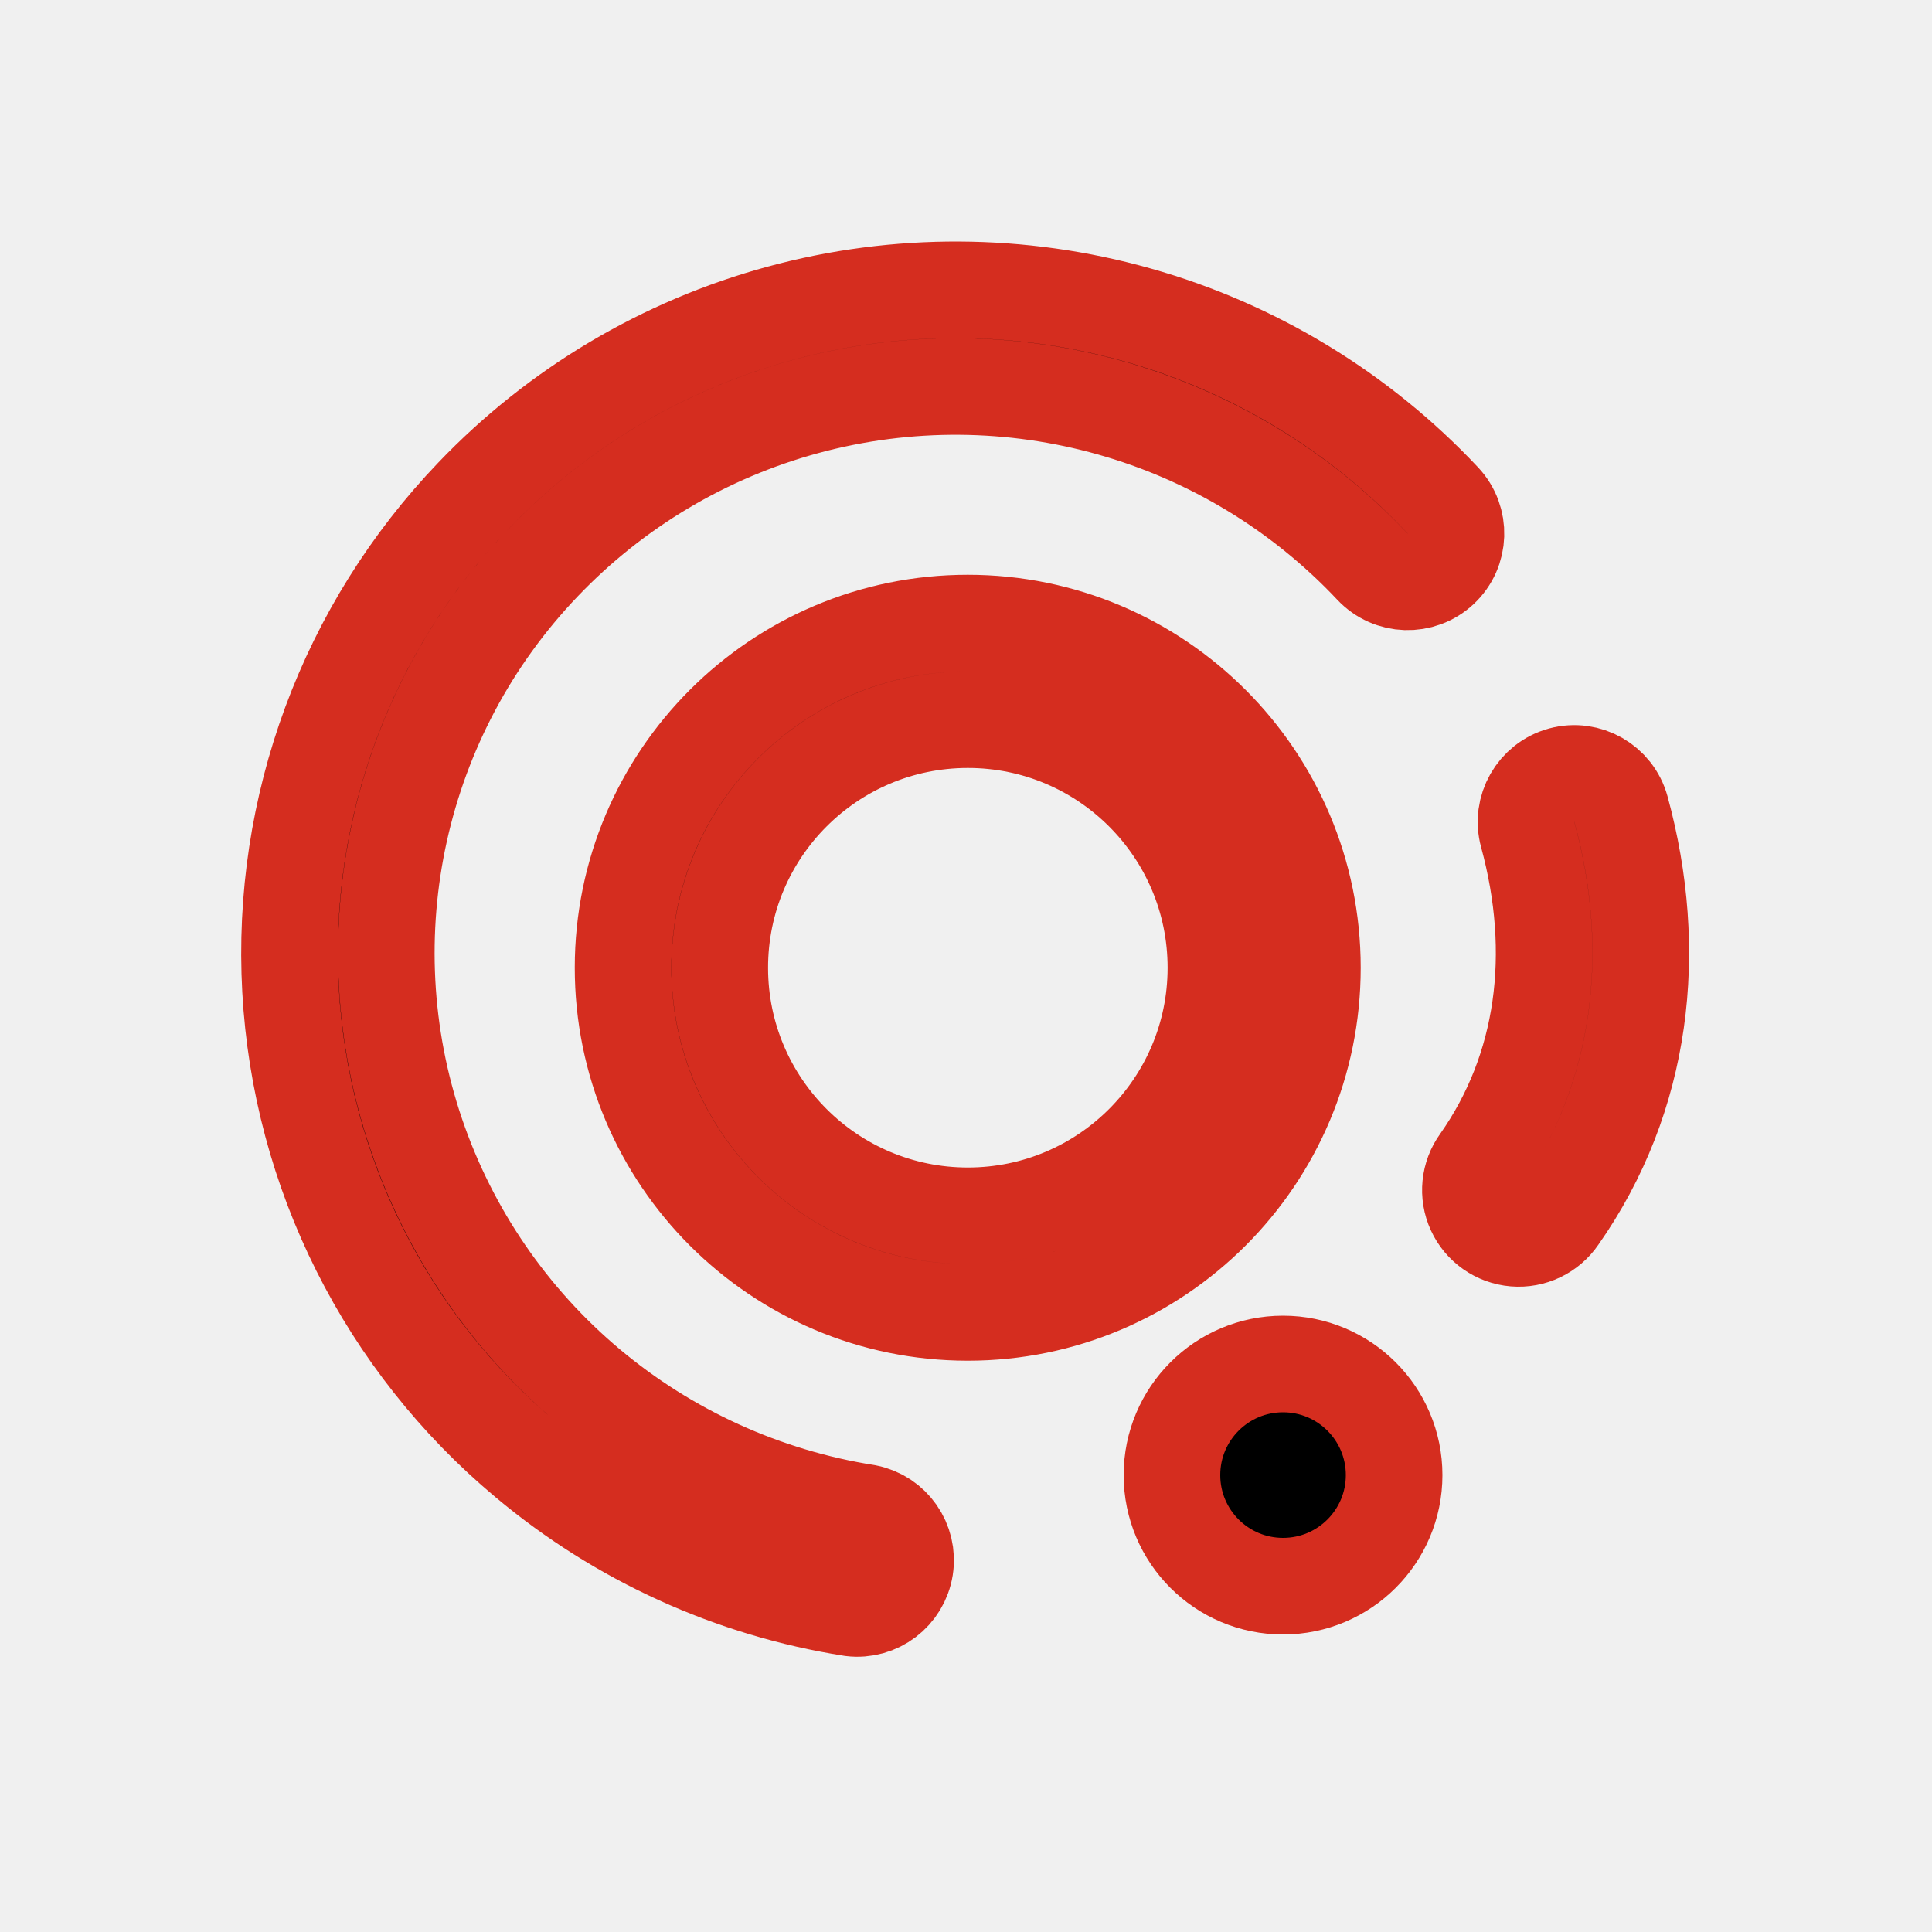
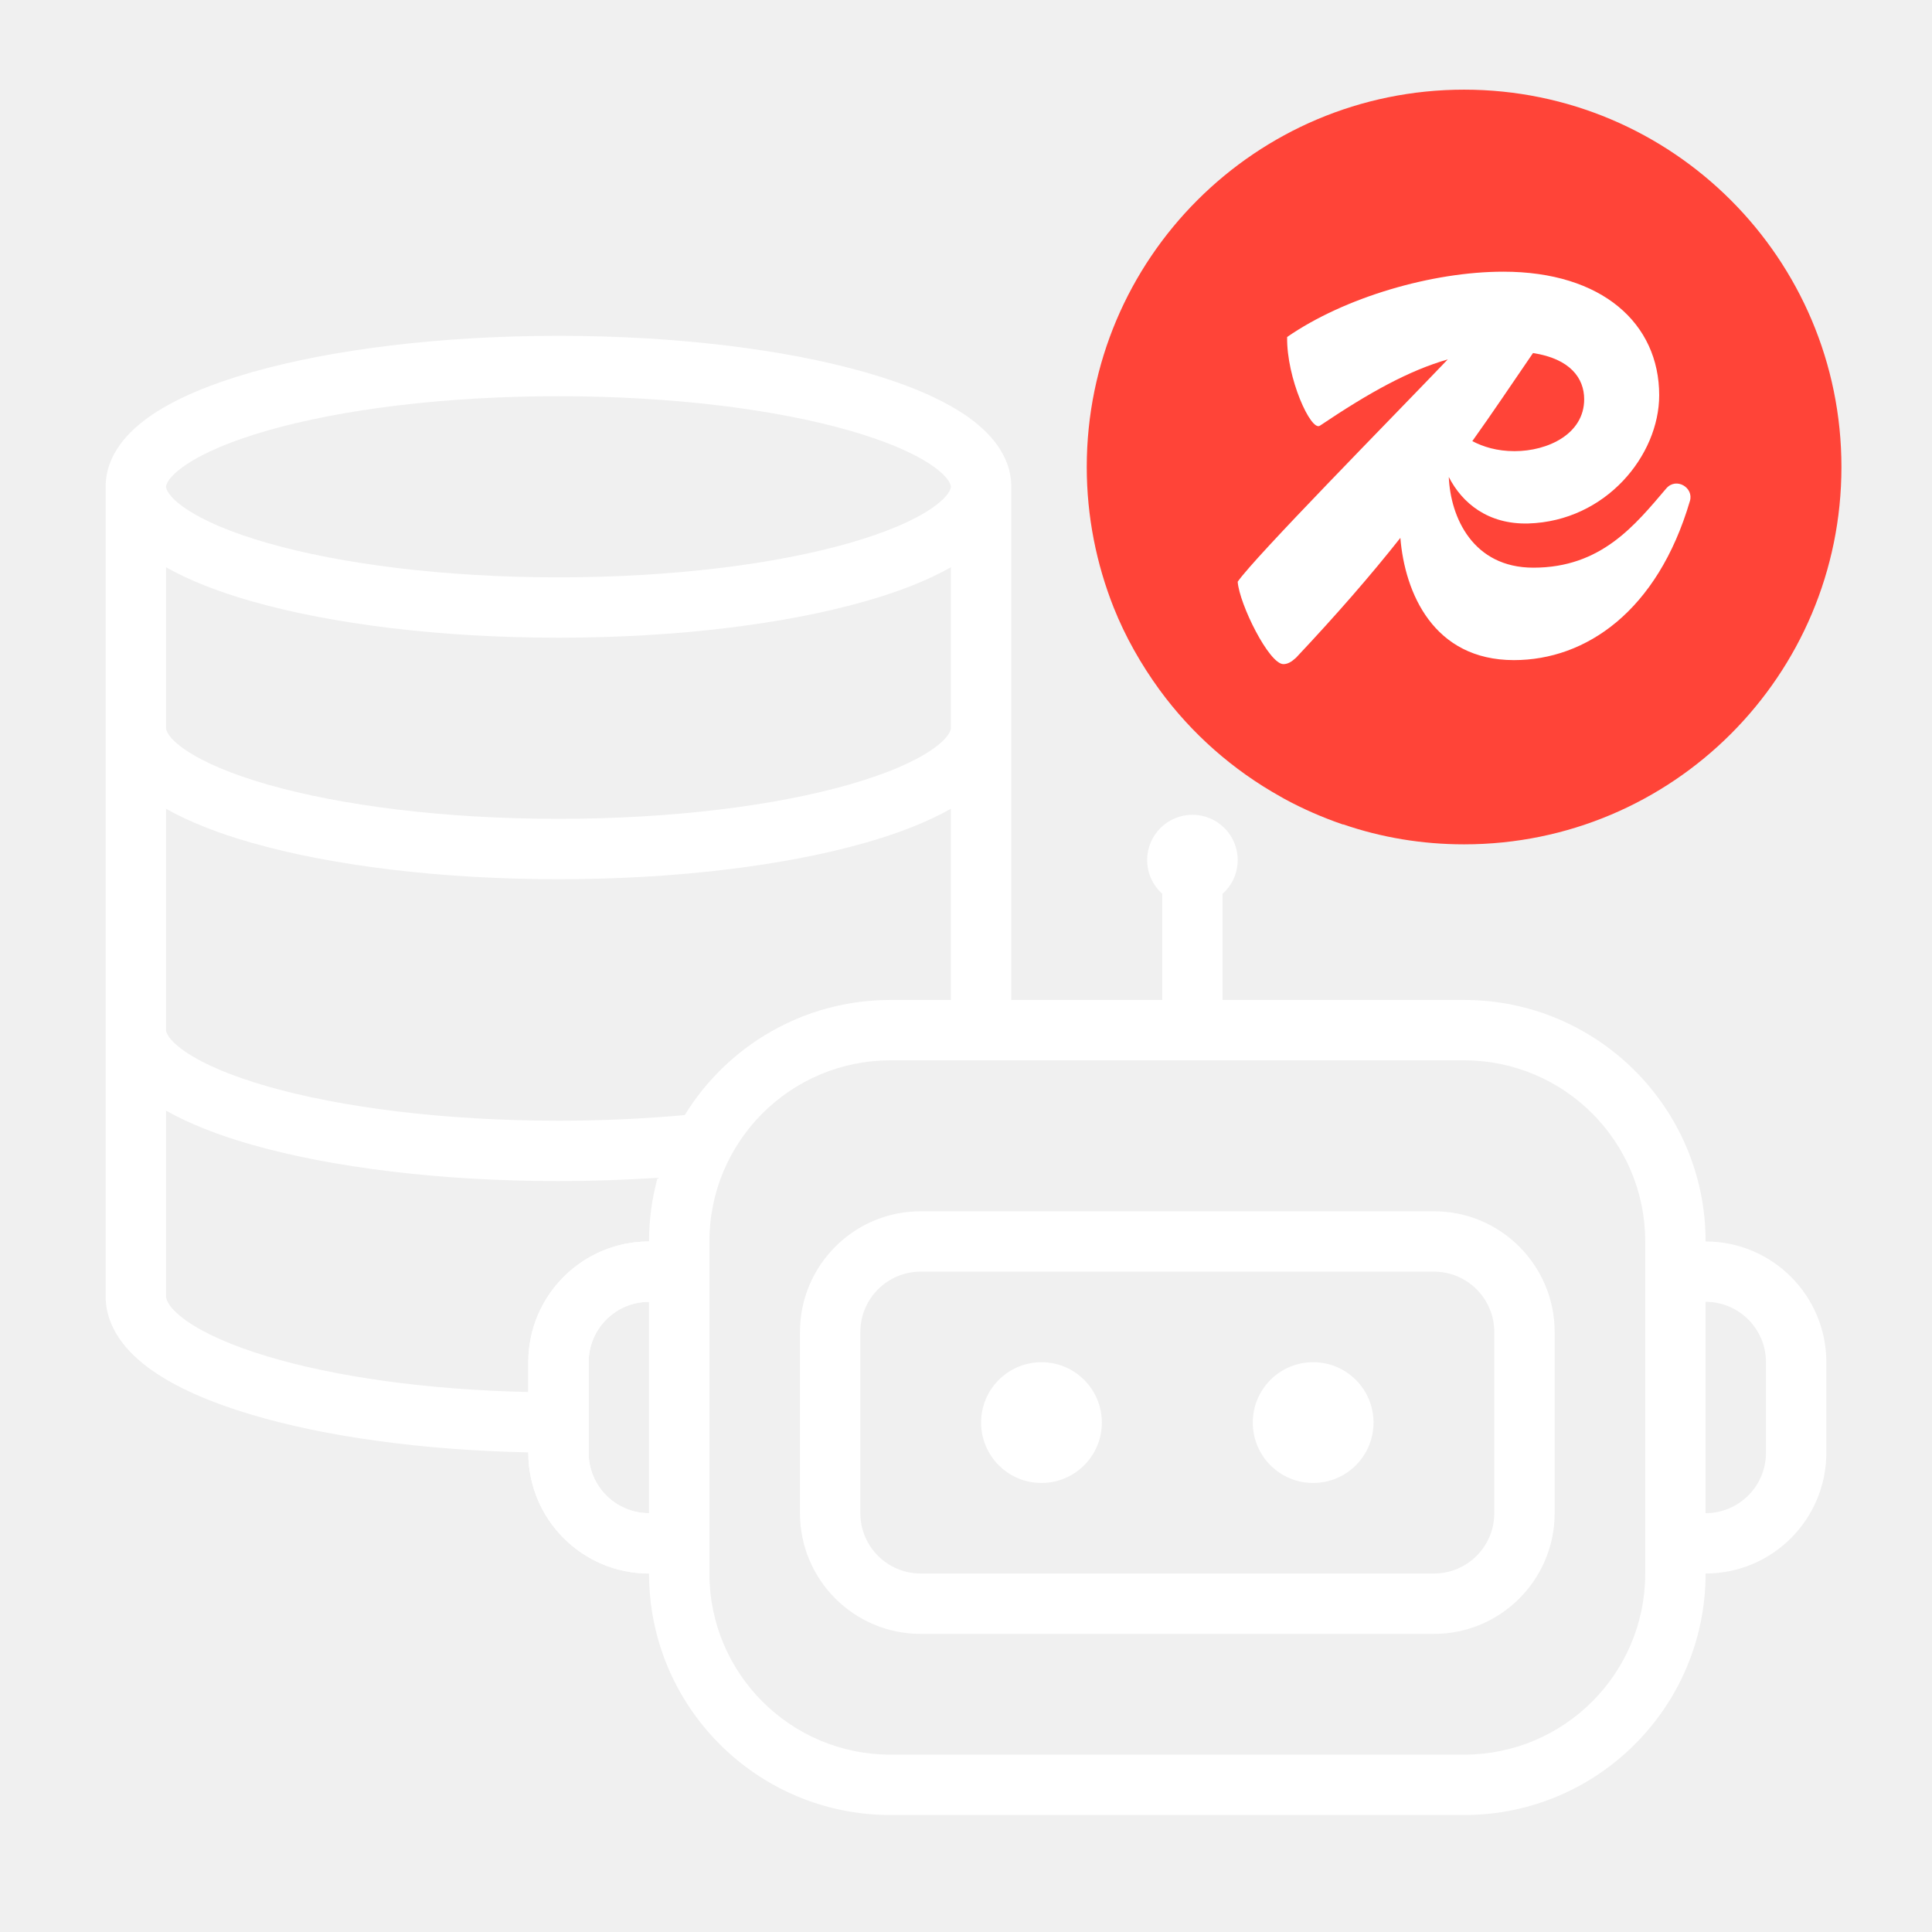
- <svg xmlns="http://www.w3.org/2000/svg" viewBox="0 0 20 20" fill="none" stroke="#D52D1F" width="2rem" height="2rem" role="img" aria-label="Iris" data-monochrome="">
-   <path d="M8.077 3.243a6.927 6.927 0 0 1 3.701.018 6.902 6.902 0 0 1 3.159 1.92.5.5 0 0 1-.73.684A5.925 5.925 0 0 0 8.34 4.208a5.902 5.902 0 0 0-2.717 1.616 5.839 5.839 0 0 0-1.312 5.923 5.87 5.87 0 0 0 1.783 2.603 5.91 5.91 0 0 0 2.878 1.31.5.5 0 0 1-.156.987 6.91 6.91 0 0 1-3.366-1.532 6.84 6.84 0 0 1-.55-9.982 6.9 6.9 0 0 1 3.177-1.89Zm5.205 10.877a1.15 1.15 0 1 1 0 2.3 1.15 1.15 0 0 1 0-2.3Zm-3.264-7.67a3.568 3.568 0 1 1 0 7.136 3.568 3.568 0 0 1 0-7.136Zm6.148 1.574a.501.501 0 0 1 .614.352c.401 1.467.229 2.981-.645 4.225a.5.5 0 1 1-.818-.575c.677-.963.832-2.16.498-3.386a.502.502 0 0 1 .351-.616Zm-6.148-.574a2.568 2.568 0 1 0 .002 5.136 2.568 2.568 0 0 0-.002-5.136Z" fill="currentColor" />
+ <svg xmlns="http://www.w3.org/2000/svg" width="64" height="64" viewBox="0 0 64 64" fill="none">
+   <path d="M23.5 41.125V52.125H21.5C19.291 52.125 17.5 50.334 17.5 48.125V45.125C17.5 42.916 19.291 41.125 21.5 41.125H23.5ZM19.5 48.125C19.5 49.23 20.395 50.125 21.5 50.125V43.125C20.395 43.125 19.5 44.02 19.5 45.125V48.125Z" fill="white" />
+   <path d="M18.5 11.125C22.432 11.125 26.028 11.579 28.674 12.335C29.99 12.711 31.128 13.178 31.96 13.739C32.757 14.277 33.5 15.065 33.5 16.125V33.125H38.5V29.606C38.194 29.332 38.001 28.935 38.001 28.491C38.001 27.663 38.673 26.991 39.501 26.991C40.329 26.991 41.001 27.663 41.001 28.491C41.001 28.935 40.806 29.333 40.5 29.607V33.125H48.5C52.918 33.125 56.5 36.707 56.5 41.125C58.709 41.125 60.5 42.916 60.5 45.125V48.125C60.5 50.334 58.709 52.125 56.5 52.125C56.5 56.543 52.918 60.125 48.5 60.125H29.5C25.082 60.125 21.5 56.543 21.5 52.125C19.291 52.125 17.5 50.334 17.5 48.125V48.112C13.957 48.039 10.737 47.582 8.313 46.857C6.995 46.464 5.856 45.975 5.023 45.387C4.218 44.818 3.5 44.006 3.5 42.942V16.125C3.5 15.065 4.243 14.277 5.04 13.739C5.872 13.178 7.01 12.711 8.326 12.335C10.972 11.579 14.568 11.125 18.5 11.125ZM29.5 35.125C26.186 35.125 23.5 37.811 23.5 41.125V52.125C23.5 55.439 26.186 58.125 29.5 58.125H48.5C51.814 58.125 54.5 55.439 54.5 52.125V41.125C54.5 37.811 51.814 35.125 48.5 35.125H29.5ZM47.5 40.125C49.709 40.125 51.5 41.916 51.5 44.125V50.125C51.5 52.334 49.709 54.125 47.5 54.125H30.5C28.291 54.125 26.5 52.334 26.5 50.125V44.125C26.5 41.916 28.291 40.125 30.5 40.125H47.5ZM30.5 42.125C29.395 42.125 28.5 43.02 28.5 44.125V50.125C28.5 51.23 29.395 52.125 30.5 52.125H47.5C48.605 52.125 49.5 51.23 49.5 50.125V44.125C49.5 43.02 48.605 42.125 47.5 42.125H30.5ZM21.5 43.125C20.395 43.125 19.5 44.02 19.5 45.125V48.125C19.5 49.23 20.395 50.125 21.5 50.125V43.125ZM56.5 50.125C57.605 50.125 58.5 49.23 58.5 48.125V45.125C58.5 44.02 57.605 43.125 56.5 43.125V50.125ZM34.5 45.125C35.605 45.125 36.5 46.02 36.5 47.125C36.5 48.23 35.605 49.125 34.5 49.125C33.395 49.125 32.5 48.23 32.5 47.125C32.5 46.02 33.395 45.125 34.5 45.125ZM43.5 45.125C44.605 45.125 45.5 46.02 45.5 47.125C45.5 48.23 44.605 49.125 43.5 49.125C42.395 49.125 41.5 48.23 41.5 47.125C41.5 46.02 42.395 45.125 43.5 45.125ZM5.5 42.942C5.5 43.034 5.567 43.322 6.177 43.753C6.761 44.166 7.672 44.578 8.887 44.941C11.089 45.6 14.108 46.039 17.5 46.112V45.125C17.5 42.916 19.291 41.125 21.5 41.125C21.5 40.394 21.6 39.687 21.783 39.015C20.726 39.086 19.627 39.125 18.5 39.125C14.568 39.125 10.971 38.671 8.325 37.915C7.237 37.604 6.272 37.228 5.5 36.791V42.942ZM31.5 26.791C30.728 27.228 29.763 27.604 28.675 27.915C26.029 28.671 22.432 29.125 18.5 29.125C14.568 29.125 10.971 28.671 8.325 27.915C7.237 27.604 6.272 27.228 5.5 26.791V34.125C5.5 34.17 5.54 34.435 6.16 34.853C6.745 35.249 7.658 35.644 8.875 35.992C11.296 36.684 14.699 37.125 18.5 37.125C19.964 37.125 21.37 37.058 22.683 36.938C24.091 34.65 26.617 33.125 29.5 33.125H31.5V26.791ZM31.5 18.791C30.728 19.229 29.762 19.604 28.674 19.915C26.028 20.671 22.432 21.125 18.5 21.125C14.568 21.125 10.972 20.671 8.326 19.915C7.238 19.604 6.272 19.229 5.5 18.791V24.125C5.5 24.17 5.54 24.435 6.16 24.854C6.745 25.249 7.658 25.644 8.875 25.992C11.296 26.684 14.699 27.125 18.5 27.125C22.301 27.125 25.704 26.684 28.125 25.992C29.342 25.644 30.255 25.249 30.84 24.854C31.46 24.435 31.5 24.17 31.5 24.125V18.791ZM18.5 13.125C14.7 13.125 11.296 13.566 8.875 14.258C7.658 14.606 6.745 15.001 6.16 15.396C5.54 15.815 5.5 16.08 5.5 16.125C5.5 16.17 5.54 16.435 6.16 16.854C6.745 17.249 7.658 17.644 8.875 17.992C11.296 18.684 14.7 19.125 18.5 19.125C22.3 19.125 25.704 18.684 28.125 17.992C29.342 17.644 30.255 17.249 30.84 16.854C31.46 16.435 31.5 16.17 31.5 16.125C31.5 16.08 31.46 15.815 30.84 15.396C30.255 15.001 29.342 14.606 28.125 14.258C25.704 13.566 22.3 13.125 18.5 13.125Z" fill="white" />
+   <path d="M61 15.47C61 22.37 55.41 27.97 48.5 27.97C47.1 27.97 45.75 27.74 44.5 27.31H44.48C43.81 27.08 43.17 26.8 42.56 26.47C42.52 26.45 42.47 26.42 42.42 26.39C40.84 25.51 39.47 24.3 38.41 22.85C37.8 22.01 37.28 21.1 36.89 20.12C36.32 18.68 36 17.11 36 15.47C36 8.57 41.6 2.97 48.5 2.97C55.4 2.97 61 8.57 61 15.47Z" fill="#FF4438" />
+   <path d="M55.2 16.177C54.161 17.397 53.043 18.805 50.795 18.805C48.795 18.805 48.049 17.142 47.993 15.8C48.434 16.665 49.292 17.375 50.625 17.341C53.201 17.264 54.963 15.079 54.963 13.093C54.963 10.719 53.077 9 49.8 9C47.451 9 44.547 9.843 42.638 11.163C42.615 12.527 43.429 14.302 43.723 14.102C45.372 12.993 46.682 12.272 47.959 11.906C46.072 13.88 41.554 18.462 41 19.271C41.056 20.015 42.039 22 42.514 22C42.661 22 42.785 21.922 42.932 21.789C44.288 20.347 45.406 19.061 46.389 17.818C46.536 19.637 47.485 21.867 50.151 21.867C52.534 21.867 54.907 20.247 55.98 16.598C56.116 16.154 55.528 15.8 55.2 16.177ZM52.478 13.226C52.478 14.38 51.269 14.945 50.173 14.945C49.586 14.945 49.134 14.801 48.772 14.613C49.439 13.681 50.083 12.716 50.783 11.695C52.015 11.884 52.478 12.527 52.478 13.226Z" fill="white" />
</svg>
